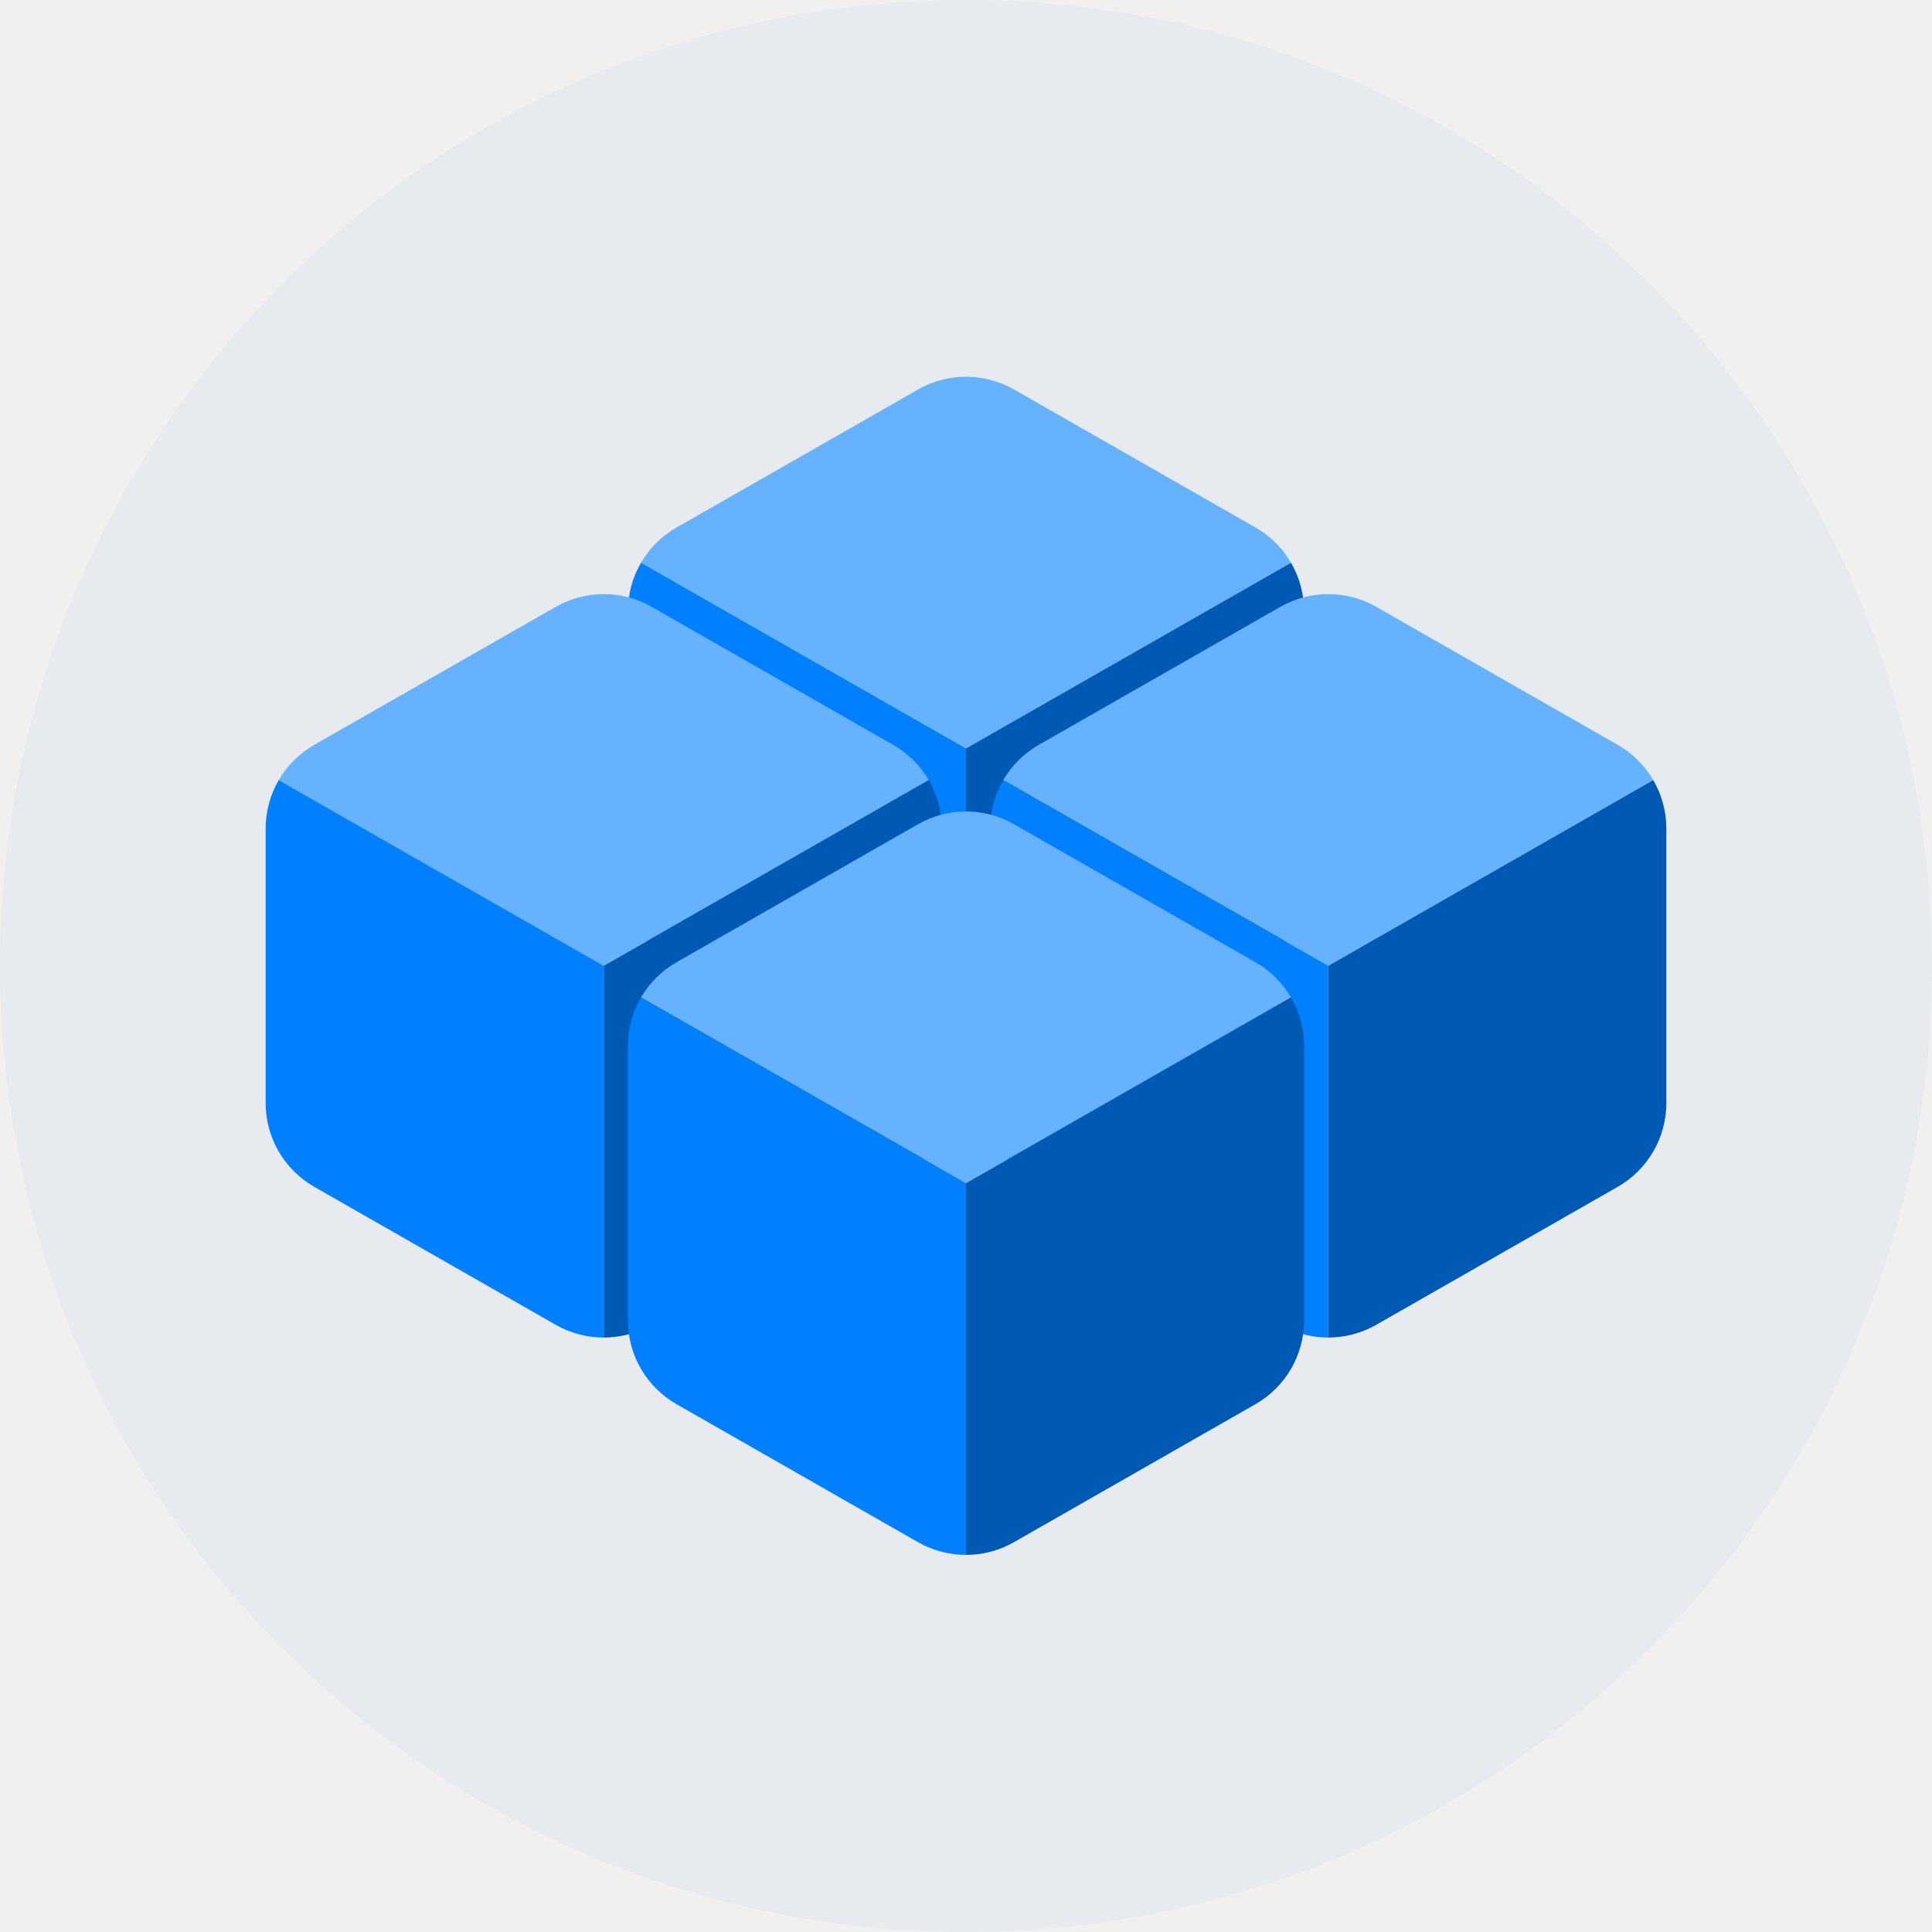
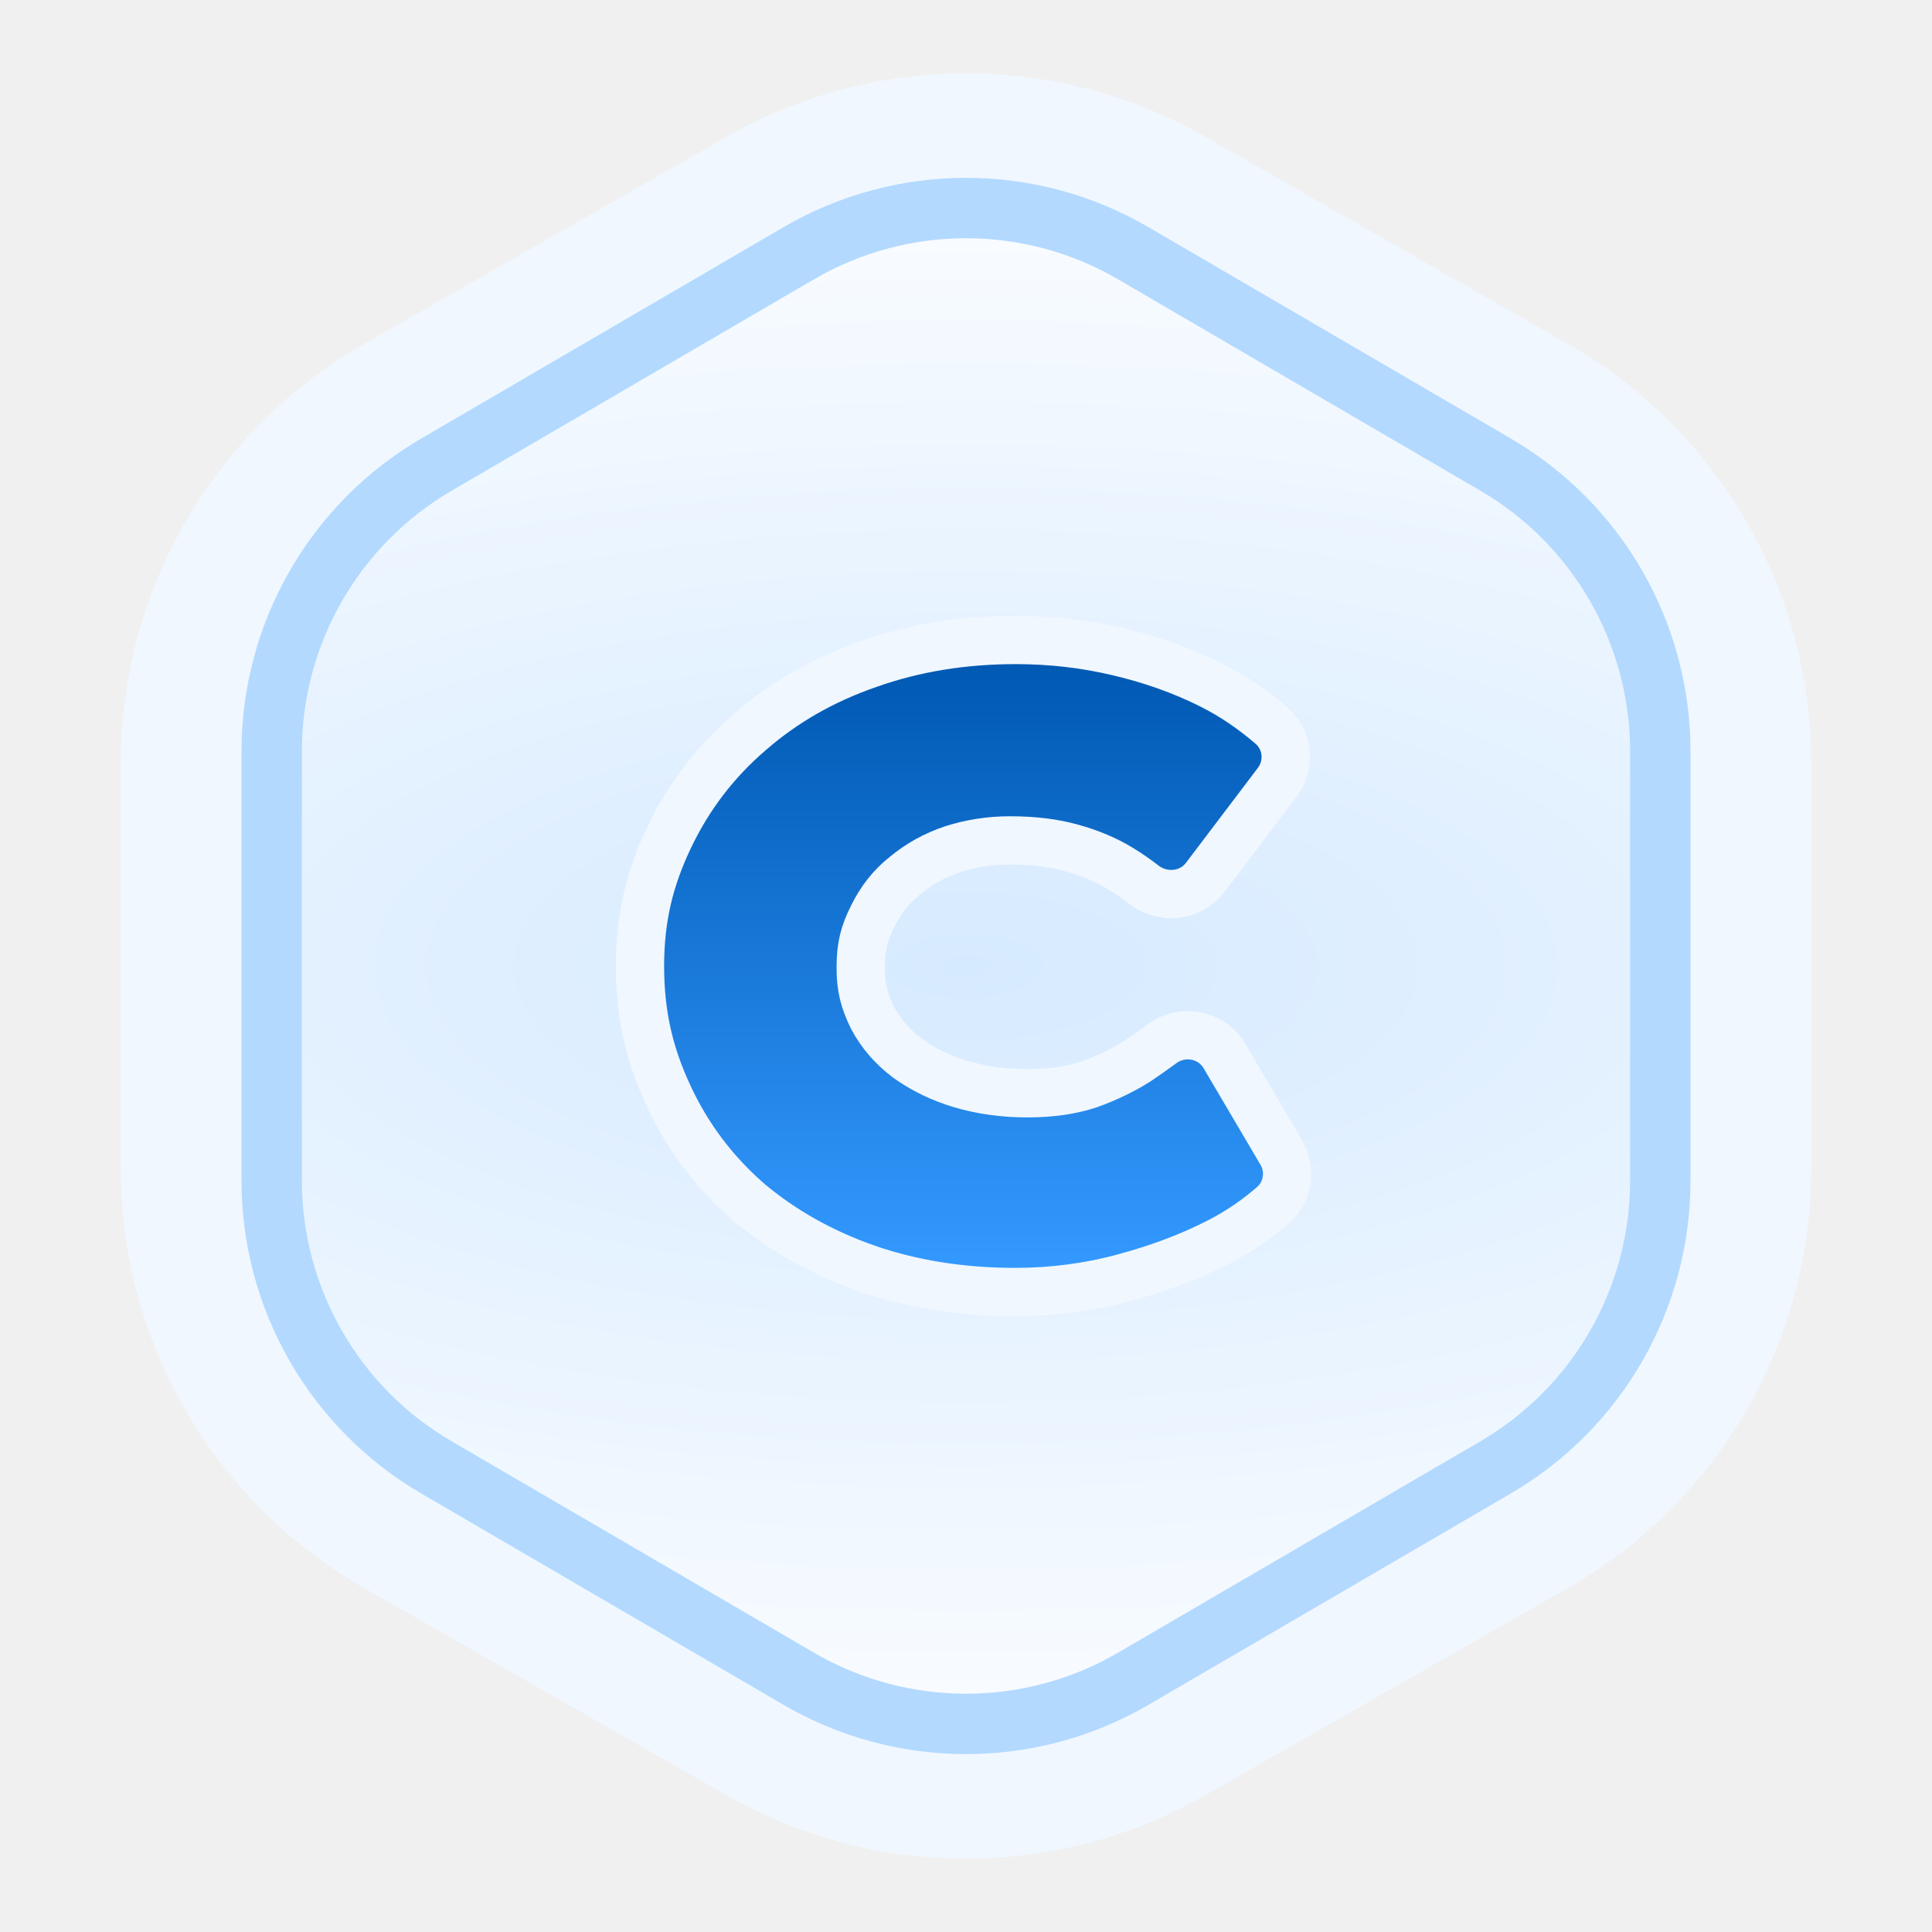
- <svg xmlns="http://www.w3.org/2000/svg" width="32" height="32" fill="none">
-   <g clip-path="url(#a)">
-     <circle cx="16" cy="16" r="16" fill="#E7EBF0" />
-     <path fill="#66B2FF" d="M10.617 9.321 16 12.397l5.383-3.076a1.599 1.599 0 0 0-.589-.584l-4-2.286a1.6 1.6 0 0 0-1.587 0l-4 2.286a1.6 1.6 0 0 0-.59.584Z" />
-     <path fill="#007FFF" d="M10.4 10.126v4.543a1.6 1.6 0 0 0 .806 1.389l4 2.286c.246.14.52.21.794.21v-6.157l-5.383-3.076c-.14.24-.217.517-.217.805Z" />
-     <path fill="#0059B3" d="M16.793 18.344a1.6 1.6 0 0 1-.793.21v-6.157l5.383-3.076c.14.24.217.517.217.805v4.543a1.6 1.6 0 0 1-.806 1.389l-4.001 2.286Z" />
-     <path fill="#66B2FF" d="M16.617 12.921 22 15.997l5.383-3.076a1.598 1.598 0 0 0-.589-.584l-4-2.286a1.6 1.6 0 0 0-1.587 0l-4 2.285a1.6 1.6 0 0 0-.59.585Z" />
-     <path fill="#007FFF" d="M16.4 13.726v4.543a1.6 1.6 0 0 0 .806 1.389l4 2.286c.246.14.52.21.794.21v-6.157l-5.383-3.076c-.14.24-.217.517-.217.805Z" />
-     <path fill="#0059B3" d="M22.793 21.944a1.6 1.6 0 0 1-.793.21v-6.157l5.383-3.076c.14.24.217.517.217.805v4.543a1.6 1.6 0 0 1-.806 1.389l-4.001 2.286Z" />
-     <path fill="#66B2FF" d="M4.617 12.921 10 15.997l5.383-3.076a1.598 1.598 0 0 0-.589-.584l-4-2.286a1.6 1.6 0 0 0-1.587 0l-4 2.285a1.6 1.6 0 0 0-.59.585Z" />
-     <path fill="#007FFF" d="M4.4 13.726v4.543a1.6 1.6 0 0 0 .806 1.389l4 2.286c.246.14.52.21.794.21v-6.157l-5.383-3.076a1.6 1.6 0 0 0-.217.805Z" />
-     <path fill="#0059B3" d="M10.793 21.944a1.6 1.6 0 0 1-.793.21v-6.157l5.383-3.076c.14.24.217.517.217.805v4.543a1.6 1.6 0 0 1-.806 1.389l-4.001 2.286Z" />
-     <path fill="#66B2FF" d="M10.617 16.521 16 19.597l5.383-3.076a1.599 1.599 0 0 0-.589-.584l-4-2.286a1.6 1.6 0 0 0-1.587 0l-4 2.286a1.6 1.6 0 0 0-.59.584Z" />
-     <path fill="#007FFF" d="M10.4 17.326v4.543a1.6 1.6 0 0 0 .806 1.389l4 2.286c.246.14.52.21.794.21v-6.157l-5.383-3.076c-.14.24-.217.517-.217.805Z" />
-     <path fill="#0059B3" d="M16.793 25.544a1.6 1.6 0 0 1-.793.21v-6.157l5.383-3.076c.14.24.217.517.217.805v4.543a1.6 1.6 0 0 1-.806 1.389l-4.001 2.286Z" />
-   </g>
+ <svg xmlns="http://www.w3.org/2000/svg" width="32" height="32" viewBox="0 0 32 32" fill="none">
+   <path d="M2 19.357V12.643C2 9.772 3.538 7.121 6.031 5.697L12.031 2.268C14.49 0.863 17.51 0.863 19.969 2.268L25.969 5.697C28.462 7.121 30 9.772 30 12.643V19.357C30 22.228 28.462 24.879 25.969 26.303L19.969 29.732C17.51 31.137 14.49 31.137 12.031 29.732L6.031 26.303C3.538 24.879 2 22.228 2 19.357Z" fill="#F0F7FF" />
+   <path d="M4.5 19.554V12.446C4.5 10.49 5.539 8.681 7.229 7.695L13.229 4.195C14.941 3.196 17.059 3.196 18.771 4.195L24.771 7.695C26.461 8.681 27.5 10.49 27.5 12.446V19.554C27.5 21.51 26.461 23.319 24.771 24.305L18.771 27.805C17.059 28.803 14.941 28.803 13.229 27.805L7.229 24.305C5.539 23.319 4.5 21.51 4.5 19.554Z" fill="url(#paint0_radial_7360_302843)" stroke="#B3D9FF" />
+   <path d="M14.369 21.014L14.37 21.015C15.126 21.273 15.94 21.4 16.81 21.4C17.432 21.4 18.037 21.321 18.623 21.162C19.196 21.007 19.717 20.811 20.184 20.572L20.184 20.572L20.187 20.571C20.567 20.373 20.844 20.169 21.082 19.964C21.342 19.739 21.387 19.369 21.222 19.089L20.281 17.492C20.066 17.127 19.587 17.042 19.256 17.282C19.128 17.376 18.991 17.472 18.844 17.572C18.613 17.72 18.345 17.851 18.037 17.962C17.75 18.057 17.413 18.108 17.02 18.108C16.626 18.108 16.259 18.057 15.916 17.956C15.584 17.857 15.29 17.713 15.031 17.528C14.781 17.34 14.589 17.116 14.451 16.857C14.317 16.579 14.256 16.367 14.256 16.028C14.256 15.662 14.319 15.449 14.452 15.183L14.452 15.183L14.454 15.179C14.588 14.903 14.765 14.681 14.987 14.505L14.987 14.505L14.993 14.5C15.225 14.308 15.484 14.165 15.773 14.068C16.077 13.97 16.394 13.92 16.726 13.92C17.128 13.92 17.467 13.964 17.75 14.045L17.75 14.045L17.753 14.045C18.058 14.13 18.323 14.243 18.548 14.38C18.691 14.467 18.822 14.557 18.941 14.65C19.238 14.885 19.706 14.87 19.964 14.53L21.154 12.959C21.369 12.675 21.341 12.259 21.055 12.014C20.764 11.766 20.448 11.539 20.055 11.342C19.577 11.103 19.062 10.921 18.511 10.793C17.967 10.664 17.404 10.6 16.824 10.6C15.953 10.6 15.138 10.732 14.382 11.001C13.637 11.259 12.981 11.633 12.418 12.126C11.854 12.61 11.409 13.191 11.087 13.866L11.448 14.038L11.087 13.866C10.764 14.541 10.6 15.19 10.6 16C10.6 16.817 10.758 17.468 11.071 18.144C11.384 18.821 11.824 19.407 12.389 19.901L12.389 19.901L12.394 19.906C12.966 20.387 13.626 20.756 14.369 21.014Z" fill="url(#paint1_linear_7360_302843)" stroke="#F0F7FF" stroke-width="0.8" />
  <defs>
-     <clipPath id="a">
-       <path fill="#fff" d="M0 0h32v32H0z" />
-     </clipPath>
+     <radialGradient id="paint0_radial_7360_302843" cx="0" cy="0" r="1" gradientUnits="userSpaceOnUse" gradientTransform="translate(16 16) rotate(-90) scale(14.5 34.8)">
+       <stop stop-color="#D6EAFF" />
+       <stop offset="1" stop-color="white" />
+     </radialGradient>
+     <linearGradient id="paint1_linear_7360_302843" x1="16" y1="11" x2="16" y2="21" gradientUnits="userSpaceOnUse">
+       <stop stop-color="#0059B3" />
+       <stop offset="1" stop-color="#3399FF" />
+     </linearGradient>
  </defs>
</svg>
